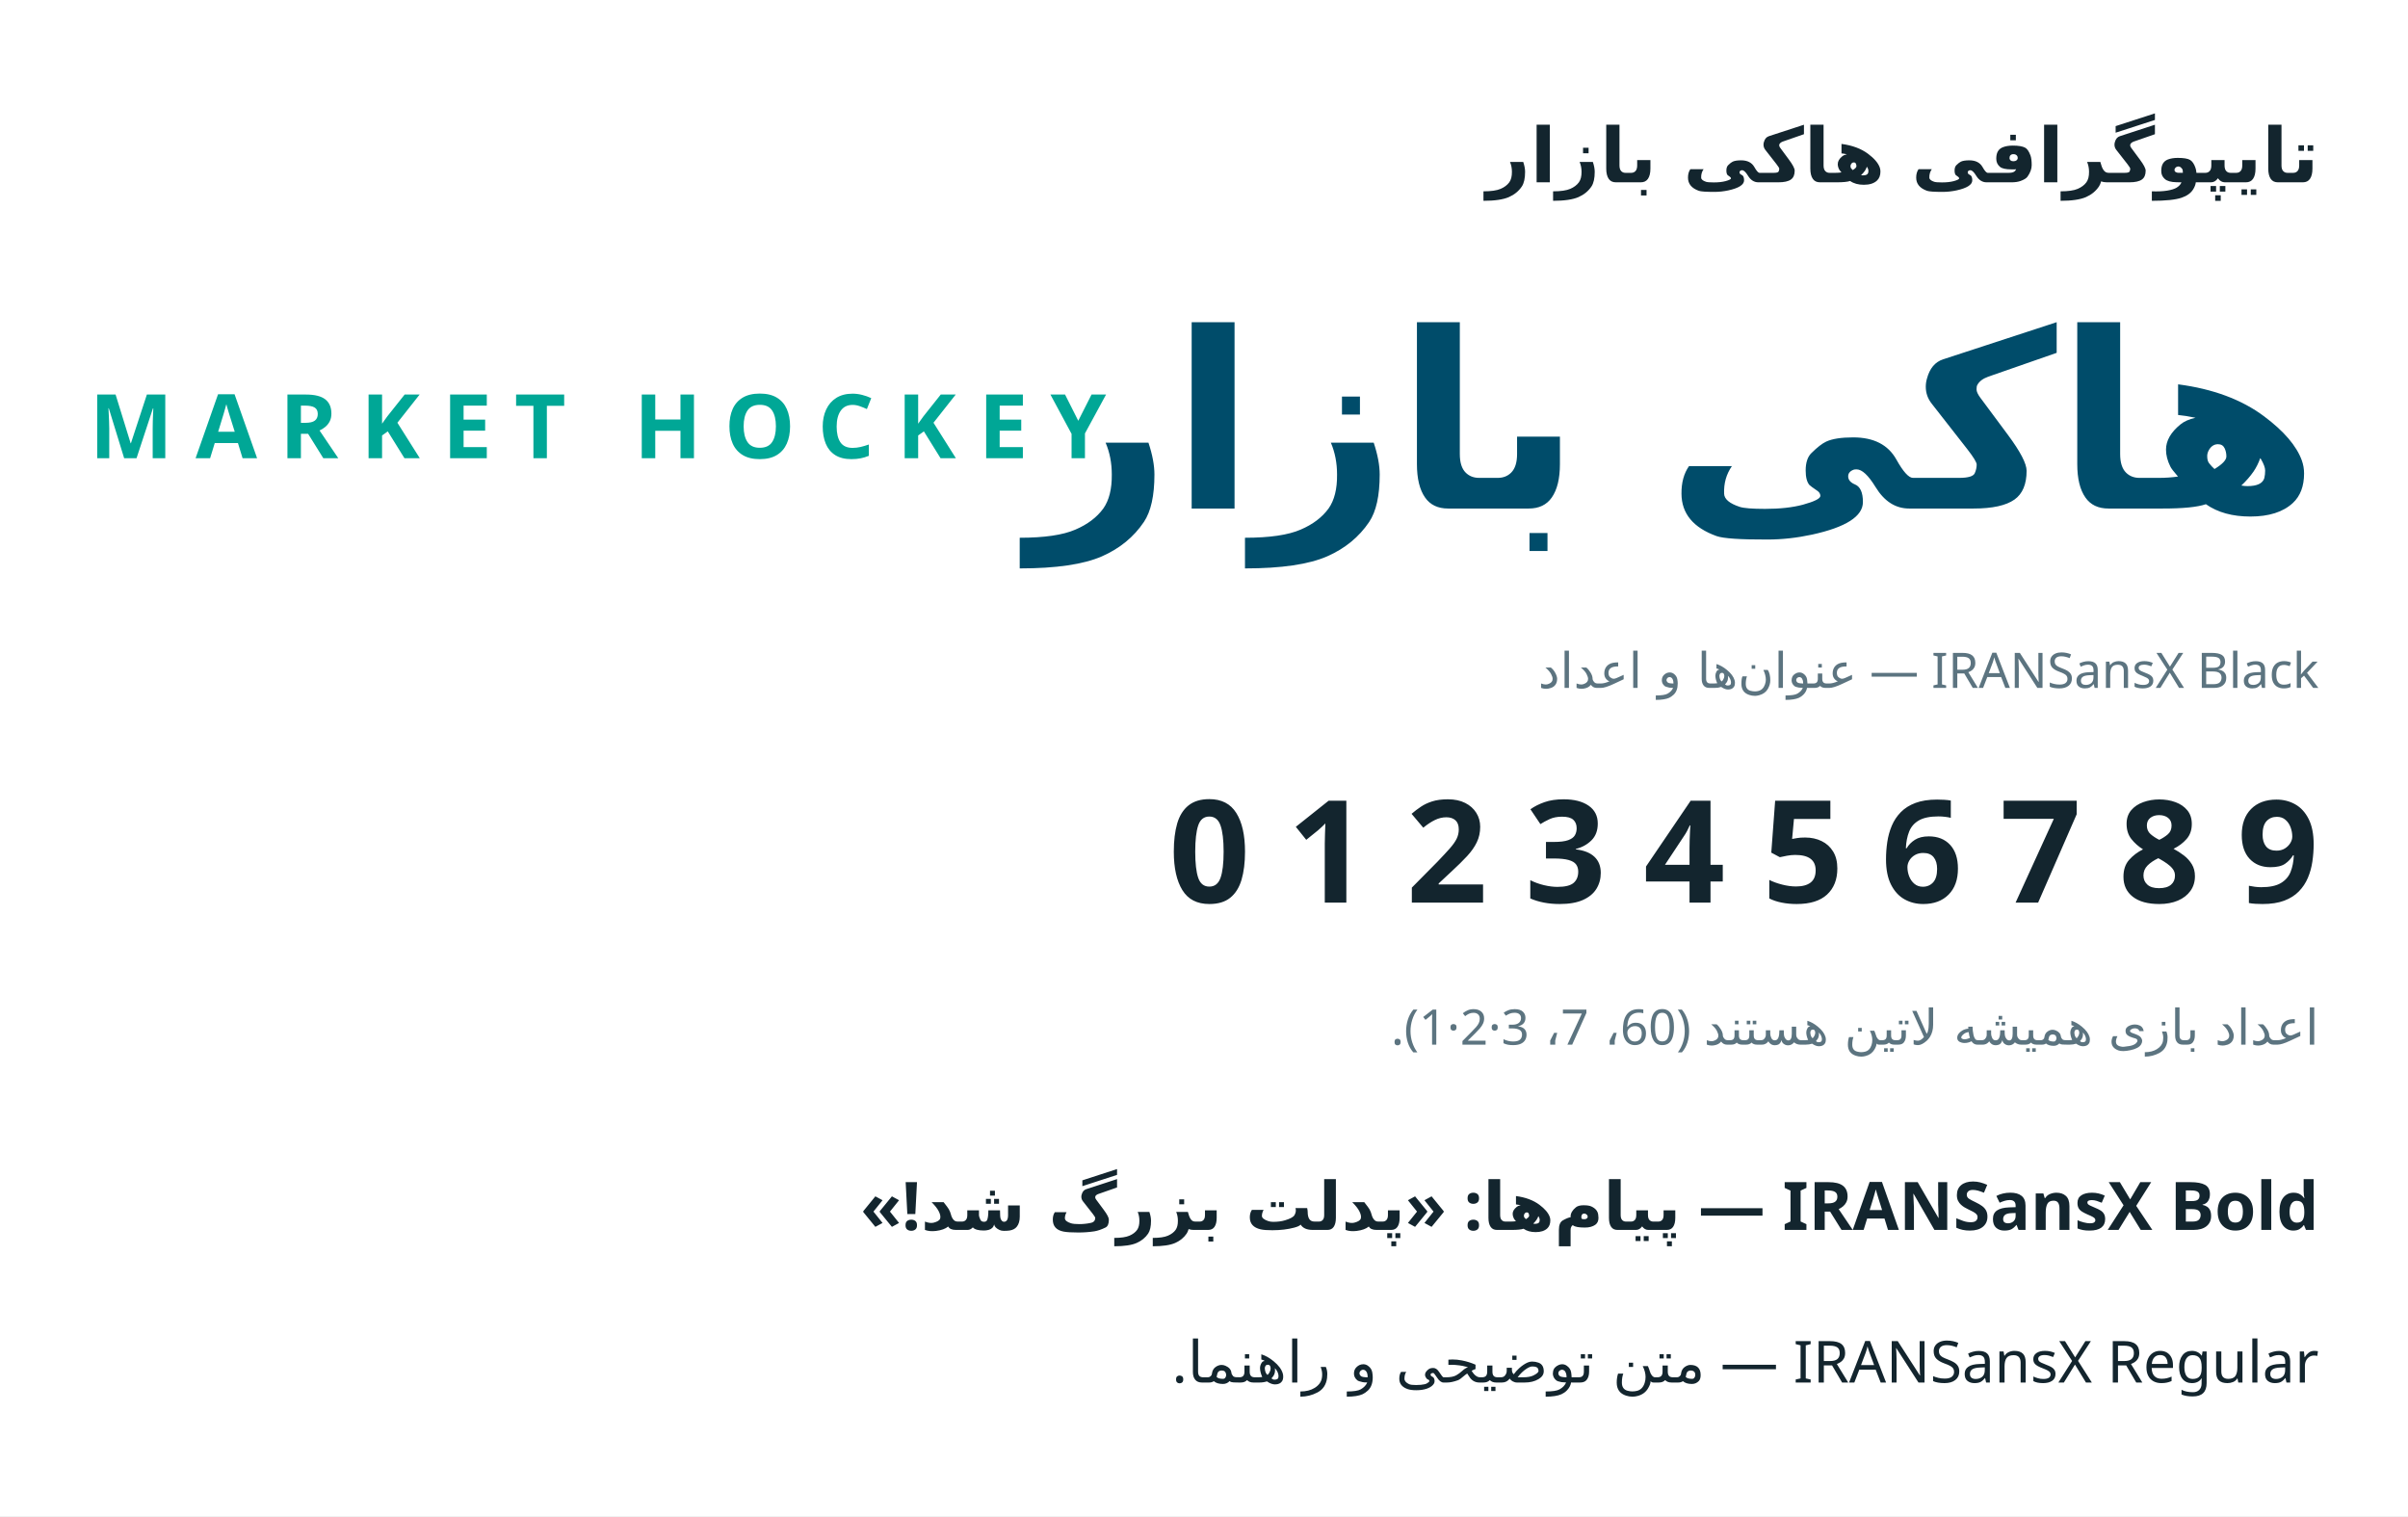
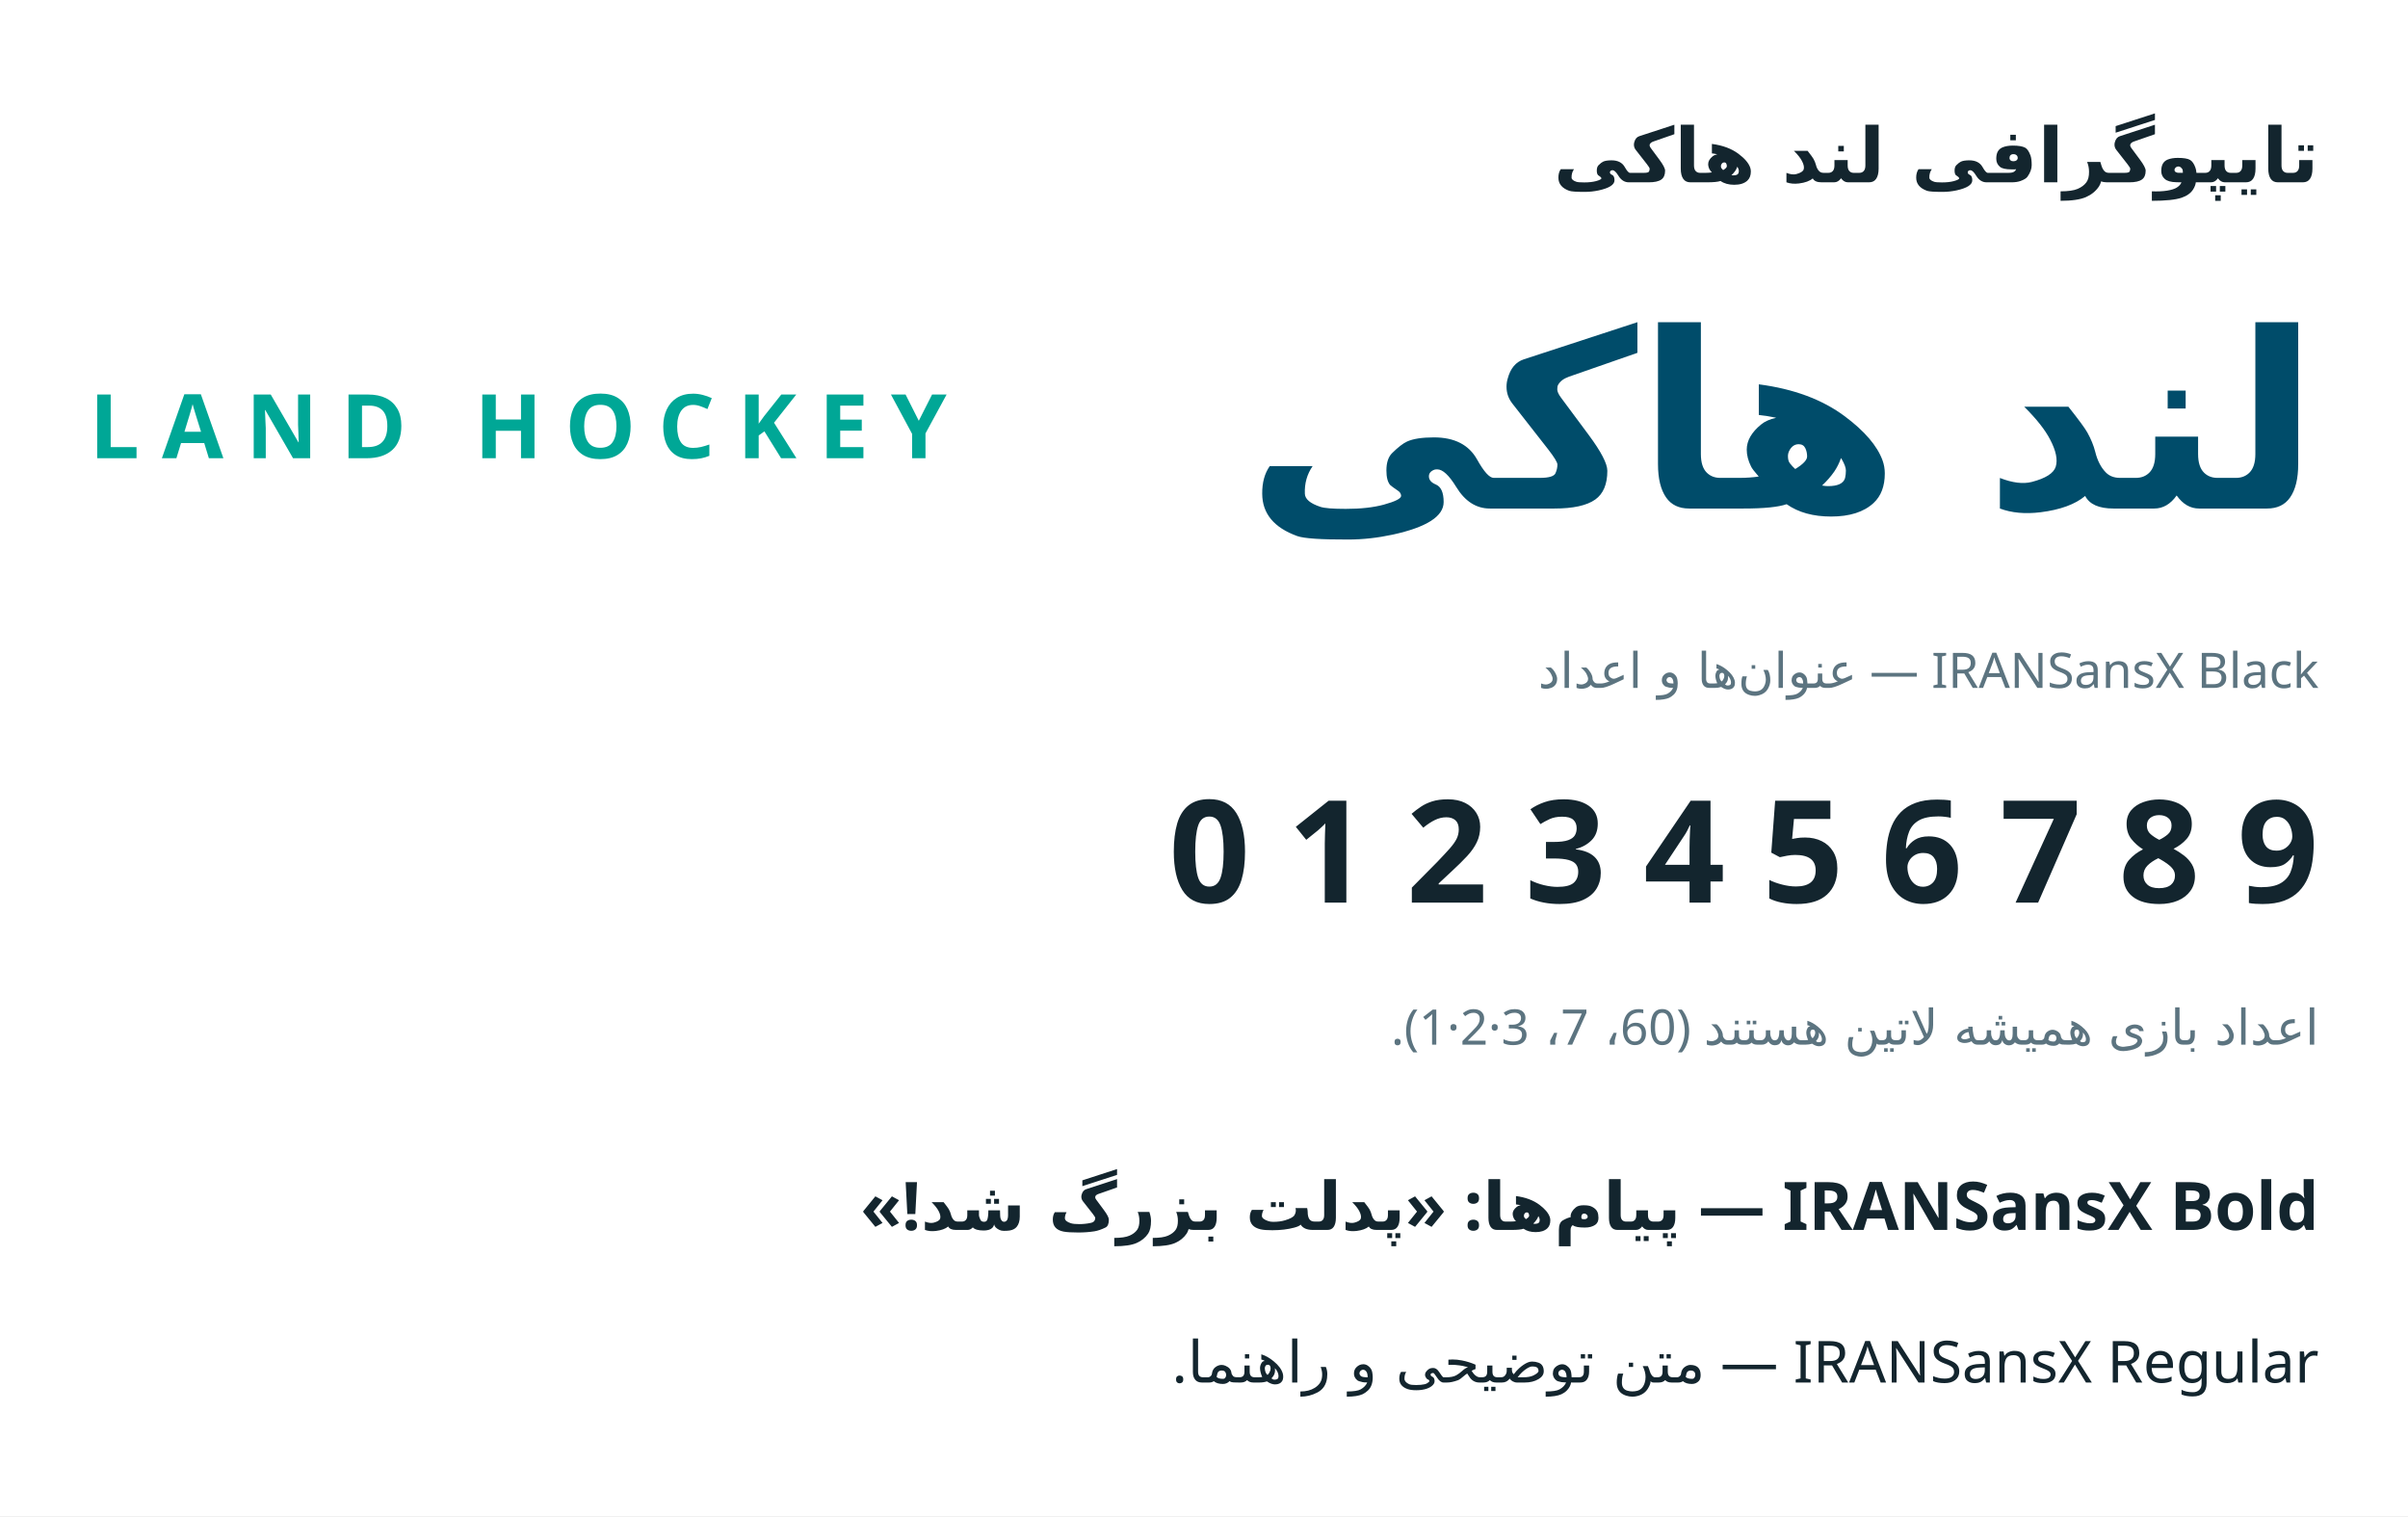
<svg xmlns="http://www.w3.org/2000/svg" width="1080px" height="680px" viewBox="0 0 1080 680">
  <defs />
  <rect id="Artboard_background" width="1080" height="680" fill="#FFFFFF" />
-   <text x="1040" y="70" font-family="'IRANSansX-Black', 'IRANSansX', sans-serif" font-weight="900" font-size="34" fill="#13252E" text-anchor="start" dominant-baseline="central" direction="rtl" unicode-bidi="embed">تایپوگرافی هاکی بازار</text>
-   <text x="1040" y="190" font-family="'IRANSansX-Black', 'IRANSansX', sans-serif" font-weight="900" font-size="110" fill="#004C6A" text-anchor="start" dominant-baseline="central" direction="rtl" unicode-bidi="embed">هاکی بازار</text>
-   <text x="40" y="190" font-family="'IRANSansX-Bold', 'IRANSansX', sans-serif" font-weight="700" font-size="40" fill="#00A796" text-anchor="start" dominant-baseline="central" letter-spacing="10">MARKET HOCKEY</text>
+   <text x="1040" y="70" font-family="'IRANSansX-Black', 'IRANSansX', sans-serif" font-weight="900" font-size="34" fill="#13252E" text-anchor="start" dominant-baseline="central" direction="rtl" unicode-bidi="embed">تایپوگرافی لند هاکی</text>
+   <text x="1040" y="190" font-family="'IRANSansX-Black', 'IRANSansX', sans-serif" font-weight="900" font-size="110" fill="#004C6A" text-anchor="start" dominant-baseline="central" direction="rtl" unicode-bidi="embed">لند هاکی</text>
+   <text x="40" y="190" font-family="'IRANSansX-Bold', 'IRANSansX', sans-serif" font-weight="700" font-size="40" fill="#00A796" text-anchor="start" dominant-baseline="central" letter-spacing="10">LAND HOCKEY</text>
  <text x="1040" y="300" font-family="'IRANSansX-Regular', 'IRANSansX', sans-serif" font-weight="400" font-size="22" fill="#5C7480" text-anchor="start" dominant-baseline="central" direction="rtl" unicode-bidi="embed">IRANSansX Black — عنوان‌ها و اعداد</text>
  <text x="1040" y="380" font-family="'IRANSansX-Black', 'IRANSansX', sans-serif" font-weight="900" font-size="64" fill="#13252E" text-anchor="end" dominant-baseline="central" direction="ltr">0 1 2 3 4 5 6 7 8 9</text>
  <text x="1040" y="460" font-family="'IRANSansX-Regular', 'IRANSansX', sans-serif" font-weight="400" font-size="22" fill="#5C7480" text-anchor="start" dominant-baseline="central" direction="rtl" unicode-bidi="embed">اعداد بازی همیشه لاتین هستند (60، 7، 3·2·1).</text>
  <text x="1040" y="540" font-family="'IRANSansX-Bold', 'IRANSansX', sans-serif" font-weight="700" font-size="30" fill="#13252E" text-anchor="start" dominant-baseline="central" direction="rtl" unicode-bidi="embed">IRANSansX Bold — پیام‌ها: «پدلت بزرگ شد!»</text>
  <text x="1040" y="610" font-family="'IRANSansX-Regular', 'IRANSansX', sans-serif" font-weight="400" font-size="26" fill="#13252E" text-anchor="start" dominant-baseline="central" direction="rtl" unicode-bidi="embed">IRANSansX Regular — متن توضیحی و راهنما.</text>
</svg>
